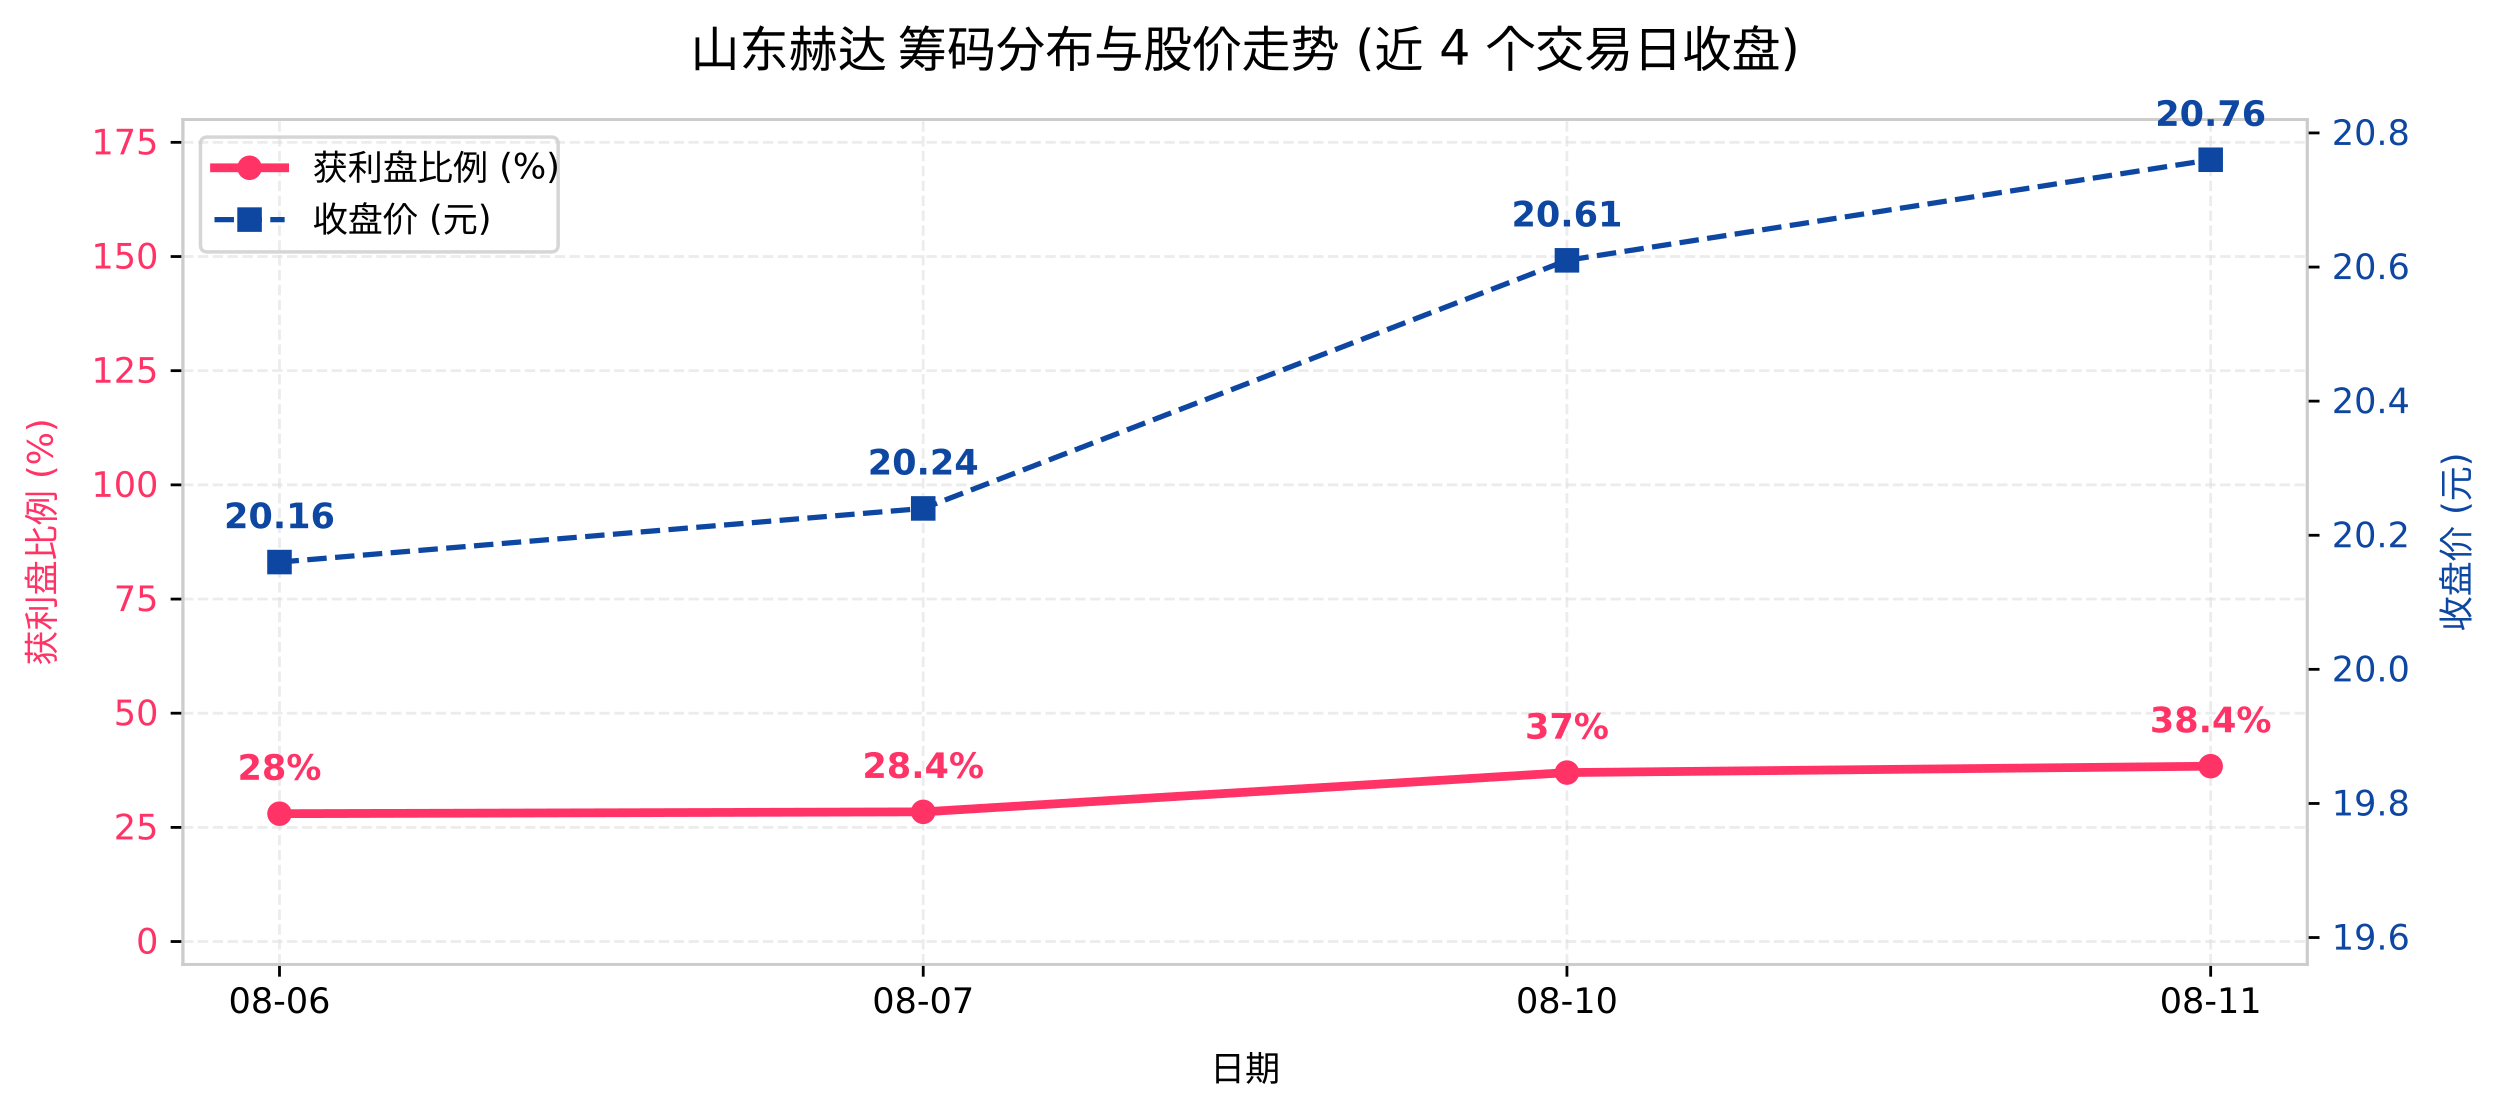
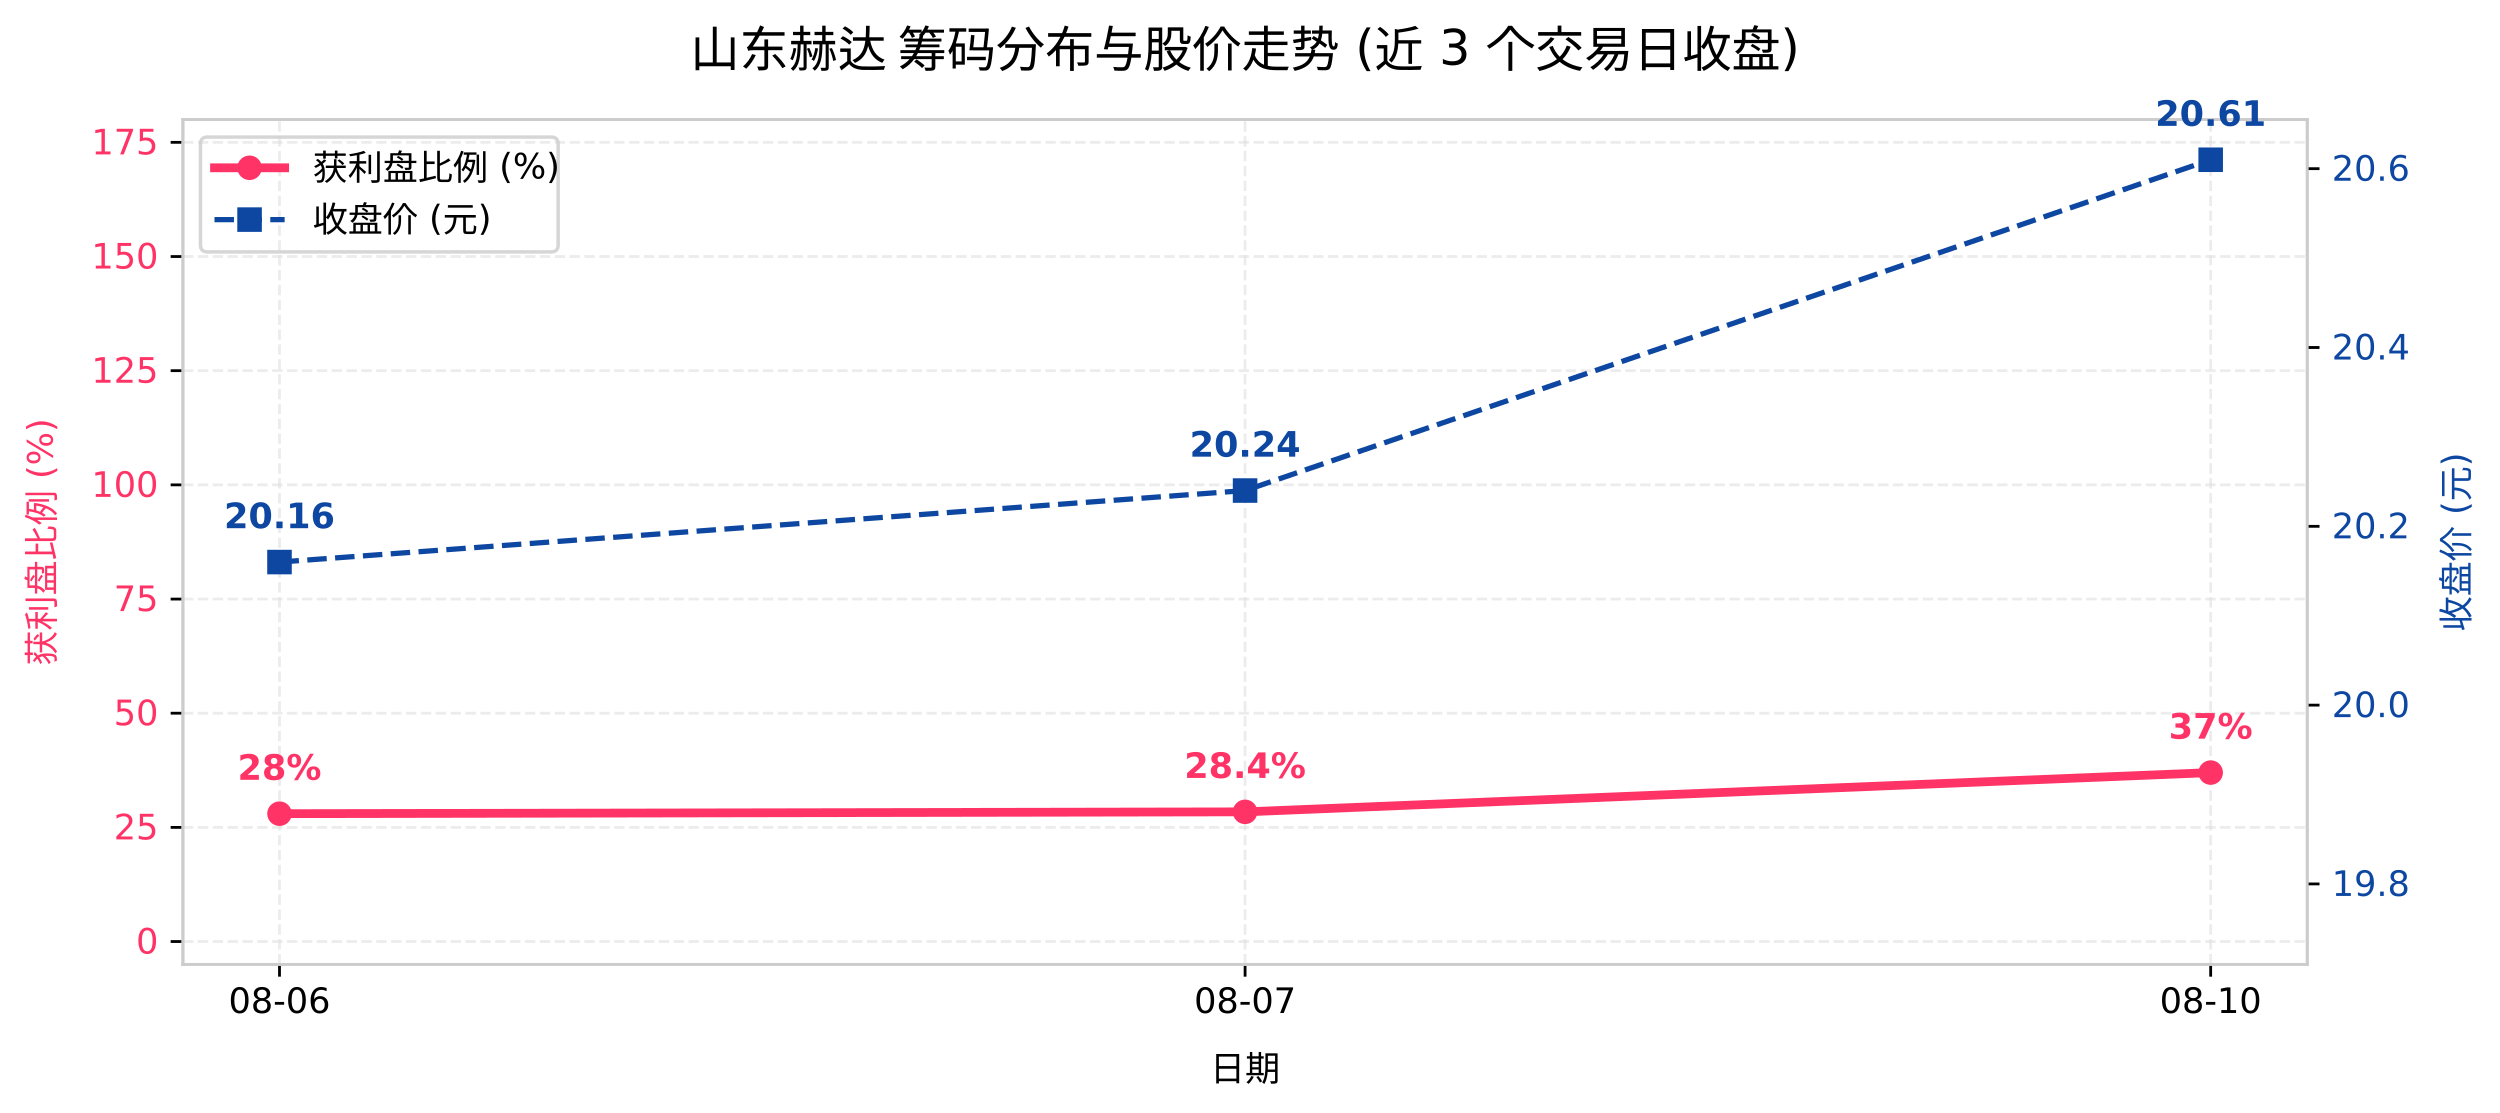
<svg xmlns="http://www.w3.org/2000/svg" xmlns:xlink="http://www.w3.org/1999/xlink" width="712.848pt" height="317.114pt" viewBox="0 0 712.848 317.114" version="1.1">
  <defs>
    <style type="text/css">*{stroke-linejoin: round; stroke-linecap: butt}</style>
  </defs>
  <g id="figure_1">
    <g id="patch_1">
      <path d="M 0 317.114  L 712.848 317.114  L 712.848 0  L 0 0  L 0 317.114  z " style="fill: none" />
    </g>
    <g id="axes_1">
      <g id="patch_2">
        <path d="M 52.163 274.983  L 657.883 274.983  L 657.883 34.08  L 52.163 34.08  L 52.163 274.983  z " style="fill: none" />
      </g>
      <g id="matplotlib.axis_1">
        <g id="xtick_1">
          <g id="line2d_1">
-             <path d="M 79.695 274.983  L 79.695 34.08  " clip-path="url(#pb67d7faee4)" style="fill: none; stroke-dasharray: 2.96,1.28; stroke-dashoffset: 0; stroke: #e0e0e0; stroke-opacity: 0.6; stroke-width: 0.8" />
+             <path d="M 79.695 274.983  L 79.695 34.08  " clip-path="url(#p361a620a42)" style="fill: none; stroke-dasharray: 2.96,1.28; stroke-dashoffset: 0; stroke: #e0e0e0; stroke-opacity: 0.6; stroke-width: 0.8" />
          </g>
          <g id="line2d_2">
            <defs>
-               <path id="m5e5ca089e6" d="M 0 0  L 0 3.5  " style="stroke: #000000; stroke-width: 0.8" />
+               <path id="me8ae6f4b35" d="M 0 0  L 0 3.5  " style="stroke: #000000; stroke-width: 0.8" />
            </defs>
            <g>
-               <use xlink:href="#m5e5ca089e6" x="79.695" y="274.983" style="stroke: #000000; stroke-width: 0.8" />
+               <use xlink:href="#me8ae6f4b35" x="79.695" y="274.983" style="stroke: #000000; stroke-width: 0.8" />
            </g>
          </g>
          <g id="text_1">
            <text style="font: 10px 'WenQuanYi Zen Hei', 'DejaVu Sans', 'Arial', sans-serif; text-anchor: middle" x="79.695" y="288.839" transform="rotate(-0 79.69523 288.8391)">08-06</text>
          </g>
        </g>
        <g id="xtick_2">
          <g id="line2d_3">
-             <path d="M 263.247 274.983  L 263.247 34.08  " clip-path="url(#pb67d7faee4)" style="fill: none; stroke-dasharray: 2.96,1.28; stroke-dashoffset: 0; stroke: #e0e0e0; stroke-opacity: 0.6; stroke-width: 0.8" />
+             <path d="M 355.022 274.983  L 355.022 34.08  " clip-path="url(#p361a620a42)" style="fill: none; stroke-dasharray: 2.96,1.28; stroke-dashoffset: 0; stroke: #e0e0e0; stroke-opacity: 0.6; stroke-width: 0.8" />
          </g>
          <g id="line2d_4">
            <g>
-               <use xlink:href="#m5e5ca089e6" x="263.247" y="274.983" style="stroke: #000000; stroke-width: 0.8" />
+               <use xlink:href="#me8ae6f4b35" x="355.022" y="274.983" style="stroke: #000000; stroke-width: 0.8" />
            </g>
          </g>
          <g id="text_2">
-             <text style="font: 10px 'WenQuanYi Zen Hei', 'DejaVu Sans', 'Arial', sans-serif; text-anchor: middle" x="263.247" y="288.839" transform="rotate(-0 263.2467 288.8391)">08-07</text>
+             <text style="font: 10px 'WenQuanYi Zen Hei', 'DejaVu Sans', 'Arial', sans-serif; text-anchor: middle" x="355.022" y="288.839" transform="rotate(-0 355.0225 288.8391)">08-07</text>
          </g>
        </g>
        <g id="xtick_3">
          <g id="line2d_5">
-             <path d="M 446.798 274.983  L 446.798 34.08  " clip-path="url(#pb67d7faee4)" style="fill: none; stroke-dasharray: 2.96,1.28; stroke-dashoffset: 0; stroke: #e0e0e0; stroke-opacity: 0.6; stroke-width: 0.8" />
+             <path d="M 630.35 274.983  L 630.35 34.08  " clip-path="url(#p361a620a42)" style="fill: none; stroke-dasharray: 2.96,1.28; stroke-dashoffset: 0; stroke: #e0e0e0; stroke-opacity: 0.6; stroke-width: 0.8" />
          </g>
          <g id="line2d_6">
            <g>
-               <use xlink:href="#m5e5ca089e6" x="446.798" y="274.983" style="stroke: #000000; stroke-width: 0.8" />
+               <use xlink:href="#me8ae6f4b35" x="630.35" y="274.983" style="stroke: #000000; stroke-width: 0.8" />
            </g>
          </g>
          <g id="text_3">
-             <text style="font: 10px 'WenQuanYi Zen Hei', 'DejaVu Sans', 'Arial', sans-serif; text-anchor: middle" x="446.798" y="288.839" transform="rotate(-0 446.7983 288.8391)">08-10</text>
-           </g>
-         </g>
-         <g id="xtick_4">
-           <g id="line2d_7">
-             <path d="M 630.35 274.983  L 630.35 34.08  " clip-path="url(#pb67d7faee4)" style="fill: none; stroke-dasharray: 2.96,1.28; stroke-dashoffset: 0; stroke: #e0e0e0; stroke-opacity: 0.6; stroke-width: 0.8" />
-           </g>
-           <g id="line2d_8">
-             <g>
-               <use xlink:href="#m5e5ca089e6" x="630.35" y="274.983" style="stroke: #000000; stroke-width: 0.8" />
-             </g>
-           </g>
-           <g id="text_4">
-             <text style="font: 10px 'WenQuanYi Zen Hei', 'DejaVu Sans', 'Arial', sans-serif; text-anchor: middle" x="630.35" y="288.839" transform="rotate(-0 630.3498 288.8391)">08-11</text>
-           </g>
-         </g>
-         <g id="text_5">
+             <text style="font: 10px 'WenQuanYi Zen Hei', 'DejaVu Sans', 'Arial', sans-serif; text-anchor: middle" x="630.35" y="288.839" transform="rotate(-0 630.3498 288.8391)">08-10</text>
+           </g>
+         </g>
+         <g id="text_4">
          <text style="font: 10px 'WenQuanYi Zen Hei', 'DejaVu Sans', 'Arial', sans-serif; text-anchor: middle" x="355.022" y="308.253" transform="rotate(-0 355.0225 308.2531)">日期</text>
        </g>
      </g>
      <g id="matplotlib.axis_2">
        <g id="ytick_1">
+           <g id="line2d_7">
+             <path d="M 52.163 268.472  L 657.883 268.472  " clip-path="url(#p361a620a42)" style="fill: none; stroke-dasharray: 2.96,1.28; stroke-dashoffset: 0; stroke: #e0e0e0; stroke-opacity: 0.6; stroke-width: 0.8" />
+           </g>
+           <g id="line2d_8">
+             <defs>
+               <path id="md43809173e" d="M 0 0  L -3.5 0  " style="stroke: #000000; stroke-width: 0.8" />
+             </defs>
+             <g>
+               <use xlink:href="#md43809173e" x="52.163" y="268.472" style="stroke: #000000; stroke-width: 0.8" />
+             </g>
+           </g>
+           <g id="text_5">
+             <text style="fill: #ff3366; font: 10px 'WenQuanYi Zen Hei', 'DejaVu Sans', 'Arial', sans-serif; text-anchor: end" x="45.163" y="271.9" transform="rotate(-0 45.1625 271.9001)">0</text>
+           </g>
+         </g>
+         <g id="ytick_2">
          <g id="line2d_9">
-             <path d="M 52.163 268.472  L 657.883 268.472  " clip-path="url(#pb67d7faee4)" style="fill: none; stroke-dasharray: 2.96,1.28; stroke-dashoffset: 0; stroke: #e0e0e0; stroke-opacity: 0.6; stroke-width: 0.8" />
+             <path d="M 52.163 235.918  L 657.883 235.918  " clip-path="url(#p361a620a42)" style="fill: none; stroke-dasharray: 2.96,1.28; stroke-dashoffset: 0; stroke: #e0e0e0; stroke-opacity: 0.6; stroke-width: 0.8" />
          </g>
          <g id="line2d_10">
-             <defs>
-               <path id="md4db54353c" d="M 0 0  L -3.5 0  " style="stroke: #000000; stroke-width: 0.8" />
-             </defs>
-             <g>
-               <use xlink:href="#md4db54353c" x="52.163" y="268.472" style="stroke: #000000; stroke-width: 0.8" />
+             <g>
+               <use xlink:href="#md43809173e" x="52.163" y="235.918" style="stroke: #000000; stroke-width: 0.8" />
            </g>
          </g>
          <g id="text_6">
-             <text style="fill: #ff3366; font: 10px 'WenQuanYi Zen Hei', 'DejaVu Sans', 'Arial', sans-serif; text-anchor: end" x="45.163" y="271.9" transform="rotate(-0 45.1625 271.9001)">0</text>
-           </g>
-         </g>
-         <g id="ytick_2">
+             <text style="fill: #ff3366; font: 10px 'WenQuanYi Zen Hei', 'DejaVu Sans', 'Arial', sans-serif; text-anchor: end" x="45.163" y="239.346" transform="rotate(-0 45.1625 239.3457)">25</text>
+           </g>
+         </g>
+         <g id="ytick_3">
          <g id="line2d_11">
-             <path d="M 52.163 235.918  L 657.883 235.918  " clip-path="url(#pb67d7faee4)" style="fill: none; stroke-dasharray: 2.96,1.28; stroke-dashoffset: 0; stroke: #e0e0e0; stroke-opacity: 0.6; stroke-width: 0.8" />
+             <path d="M 52.163 203.363  L 657.883 203.363  " clip-path="url(#p361a620a42)" style="fill: none; stroke-dasharray: 2.96,1.28; stroke-dashoffset: 0; stroke: #e0e0e0; stroke-opacity: 0.6; stroke-width: 0.8" />
          </g>
          <g id="line2d_12">
            <g>
-               <use xlink:href="#md4db54353c" x="52.163" y="235.918" style="stroke: #000000; stroke-width: 0.8" />
+               <use xlink:href="#md43809173e" x="52.163" y="203.363" style="stroke: #000000; stroke-width: 0.8" />
            </g>
          </g>
          <g id="text_7">
-             <text style="fill: #ff3366; font: 10px 'WenQuanYi Zen Hei', 'DejaVu Sans', 'Arial', sans-serif; text-anchor: end" x="45.163" y="239.346" transform="rotate(-0 45.1625 239.3457)">25</text>
-           </g>
-         </g>
-         <g id="ytick_3">
+             <text style="fill: #ff3366; font: 10px 'WenQuanYi Zen Hei', 'DejaVu Sans', 'Arial', sans-serif; text-anchor: end" x="45.163" y="206.791" transform="rotate(-0 45.1625 206.7913)">50</text>
+           </g>
+         </g>
+         <g id="ytick_4">
          <g id="line2d_13">
-             <path d="M 52.163 203.363  L 657.883 203.363  " clip-path="url(#pb67d7faee4)" style="fill: none; stroke-dasharray: 2.96,1.28; stroke-dashoffset: 0; stroke: #e0e0e0; stroke-opacity: 0.6; stroke-width: 0.8" />
+             <path d="M 52.163 170.809  L 657.883 170.809  " clip-path="url(#p361a620a42)" style="fill: none; stroke-dasharray: 2.96,1.28; stroke-dashoffset: 0; stroke: #e0e0e0; stroke-opacity: 0.6; stroke-width: 0.8" />
          </g>
          <g id="line2d_14">
            <g>
-               <use xlink:href="#md4db54353c" x="52.163" y="203.363" style="stroke: #000000; stroke-width: 0.8" />
+               <use xlink:href="#md43809173e" x="52.163" y="170.809" style="stroke: #000000; stroke-width: 0.8" />
            </g>
          </g>
          <g id="text_8">
-             <text style="fill: #ff3366; font: 10px 'WenQuanYi Zen Hei', 'DejaVu Sans', 'Arial', sans-serif; text-anchor: end" x="45.163" y="206.791" transform="rotate(-0 45.1625 206.7913)">50</text>
-           </g>
-         </g>
-         <g id="ytick_4">
+             <text style="fill: #ff3366; font: 10px 'WenQuanYi Zen Hei', 'DejaVu Sans', 'Arial', sans-serif; text-anchor: end" x="45.163" y="174.237" transform="rotate(-0 45.1625 174.2369)">75</text>
+           </g>
+         </g>
+         <g id="ytick_5">
          <g id="line2d_15">
-             <path d="M 52.163 170.809  L 657.883 170.809  " clip-path="url(#pb67d7faee4)" style="fill: none; stroke-dasharray: 2.96,1.28; stroke-dashoffset: 0; stroke: #e0e0e0; stroke-opacity: 0.6; stroke-width: 0.8" />
+             <path d="M 52.163 138.254  L 657.883 138.254  " clip-path="url(#p361a620a42)" style="fill: none; stroke-dasharray: 2.96,1.28; stroke-dashoffset: 0; stroke: #e0e0e0; stroke-opacity: 0.6; stroke-width: 0.8" />
          </g>
          <g id="line2d_16">
            <g>
-               <use xlink:href="#md4db54353c" x="52.163" y="170.809" style="stroke: #000000; stroke-width: 0.8" />
+               <use xlink:href="#md43809173e" x="52.163" y="138.254" style="stroke: #000000; stroke-width: 0.8" />
            </g>
          </g>
          <g id="text_9">
-             <text style="fill: #ff3366; font: 10px 'WenQuanYi Zen Hei', 'DejaVu Sans', 'Arial', sans-serif; text-anchor: end" x="45.163" y="174.237" transform="rotate(-0 45.1625 174.2369)">75</text>
-           </g>
-         </g>
-         <g id="ytick_5">
+             <text style="fill: #ff3366; font: 10px 'WenQuanYi Zen Hei', 'DejaVu Sans', 'Arial', sans-serif; text-anchor: end" x="45.163" y="141.682" transform="rotate(-0 45.1625 141.6825)">100</text>
+           </g>
+         </g>
+         <g id="ytick_6">
          <g id="line2d_17">
-             <path d="M 52.163 138.254  L 657.883 138.254  " clip-path="url(#pb67d7faee4)" style="fill: none; stroke-dasharray: 2.96,1.28; stroke-dashoffset: 0; stroke: #e0e0e0; stroke-opacity: 0.6; stroke-width: 0.8" />
+             <path d="M 52.163 105.7  L 657.883 105.7  " clip-path="url(#p361a620a42)" style="fill: none; stroke-dasharray: 2.96,1.28; stroke-dashoffset: 0; stroke: #e0e0e0; stroke-opacity: 0.6; stroke-width: 0.8" />
          </g>
          <g id="line2d_18">
            <g>
-               <use xlink:href="#md4db54353c" x="52.163" y="138.254" style="stroke: #000000; stroke-width: 0.8" />
+               <use xlink:href="#md43809173e" x="52.163" y="105.7" style="stroke: #000000; stroke-width: 0.8" />
            </g>
          </g>
          <g id="text_10">
-             <text style="fill: #ff3366; font: 10px 'WenQuanYi Zen Hei', 'DejaVu Sans', 'Arial', sans-serif; text-anchor: end" x="45.163" y="141.682" transform="rotate(-0 45.1625 141.6825)">100</text>
-           </g>
-         </g>
-         <g id="ytick_6">
+             <text style="fill: #ff3366; font: 10px 'WenQuanYi Zen Hei', 'DejaVu Sans', 'Arial', sans-serif; text-anchor: end" x="45.163" y="109.128" transform="rotate(-0 45.1625 109.1281)">125</text>
+           </g>
+         </g>
+         <g id="ytick_7">
          <g id="line2d_19">
-             <path d="M 52.163 105.7  L 657.883 105.7  " clip-path="url(#pb67d7faee4)" style="fill: none; stroke-dasharray: 2.96,1.28; stroke-dashoffset: 0; stroke: #e0e0e0; stroke-opacity: 0.6; stroke-width: 0.8" />
+             <path d="M 52.163 73.146  L 657.883 73.146  " clip-path="url(#p361a620a42)" style="fill: none; stroke-dasharray: 2.96,1.28; stroke-dashoffset: 0; stroke: #e0e0e0; stroke-opacity: 0.6; stroke-width: 0.8" />
          </g>
          <g id="line2d_20">
            <g>
-               <use xlink:href="#md4db54353c" x="52.163" y="105.7" style="stroke: #000000; stroke-width: 0.8" />
+               <use xlink:href="#md43809173e" x="52.163" y="73.146" style="stroke: #000000; stroke-width: 0.8" />
            </g>
          </g>
          <g id="text_11">
-             <text style="fill: #ff3366; font: 10px 'WenQuanYi Zen Hei', 'DejaVu Sans', 'Arial', sans-serif; text-anchor: end" x="45.163" y="109.128" transform="rotate(-0 45.1625 109.1281)">125</text>
-           </g>
-         </g>
-         <g id="ytick_7">
+             <text style="fill: #ff3366; font: 10px 'WenQuanYi Zen Hei', 'DejaVu Sans', 'Arial', sans-serif; text-anchor: end" x="45.163" y="76.574" transform="rotate(-0 45.1625 76.57371)">150</text>
+           </g>
+         </g>
+         <g id="ytick_8">
          <g id="line2d_21">
-             <path d="M 52.163 73.146  L 657.883 73.146  " clip-path="url(#pb67d7faee4)" style="fill: none; stroke-dasharray: 2.96,1.28; stroke-dashoffset: 0; stroke: #e0e0e0; stroke-opacity: 0.6; stroke-width: 0.8" />
+             <path d="M 52.163 40.591  L 657.883 40.591  " clip-path="url(#p361a620a42)" style="fill: none; stroke-dasharray: 2.96,1.28; stroke-dashoffset: 0; stroke: #e0e0e0; stroke-opacity: 0.6; stroke-width: 0.8" />
          </g>
          <g id="line2d_22">
            <g>
-               <use xlink:href="#md4db54353c" x="52.163" y="73.146" style="stroke: #000000; stroke-width: 0.8" />
+               <use xlink:href="#md43809173e" x="52.163" y="40.591" style="stroke: #000000; stroke-width: 0.8" />
            </g>
          </g>
          <g id="text_12">
-             <text style="fill: #ff3366; font: 10px 'WenQuanYi Zen Hei', 'DejaVu Sans', 'Arial', sans-serif; text-anchor: end" x="45.163" y="76.574" transform="rotate(-0 45.1625 76.57371)">150</text>
-           </g>
-         </g>
-         <g id="ytick_8">
-           <g id="line2d_23">
-             <path d="M 52.163 40.591  L 657.883 40.591  " clip-path="url(#pb67d7faee4)" style="fill: none; stroke-dasharray: 2.96,1.28; stroke-dashoffset: 0; stroke: #e0e0e0; stroke-opacity: 0.6; stroke-width: 0.8" />
-           </g>
-           <g id="line2d_24">
-             <g>
-               <use xlink:href="#md4db54353c" x="52.163" y="40.591" style="stroke: #000000; stroke-width: 0.8" />
-             </g>
-           </g>
-           <g id="text_13">
            <text style="fill: #ff3366; font: 10px 'WenQuanYi Zen Hei', 'DejaVu Sans', 'Arial', sans-serif; text-anchor: end" x="45.163" y="44.019" transform="rotate(-0 45.1625 44.01932)">175</text>
          </g>
        </g>
-         <g id="text_14">
+         <g id="text_13">
          <text style="fill: #ff3366; font: 10px 'WenQuanYi Zen Hei', 'DejaVu Sans', 'Arial', sans-serif; text-anchor: middle" x="15.463" y="154.532" transform="rotate(-90 15.4625 154.5316)">获利盘比例 (%)</text>
        </g>
      </g>
-       <g id="line2d_25">
-         <path d="M 79.695 232.011  L 263.247 231.49  L 446.798 220.291  L 630.35 218.468  " clip-path="url(#pb67d7faee4)" style="fill: none; stroke: #ff3366; stroke-width: 2.5; stroke-linecap: square" />
+       <g id="line2d_23">
+         <path d="M 79.695 232.011  L 355.022 231.49  L 630.35 220.291  " clip-path="url(#p361a620a42)" style="fill: none; stroke: #ff3366; stroke-width: 2.5; stroke-linecap: square" />
        <defs>
-           <path id="m50b11af03a" d="M 0 3  C 0.796 3 1.559 2.684 2.121 2.121  C 2.684 1.559 3 0.796 3 0  C 3 -0.796 2.684 -1.559 2.121 -2.121  C 1.559 -2.684 0.796 -3 0 -3  C -0.796 -3 -1.559 -2.684 -2.121 -2.121  C -2.684 -1.559 -3 -0.796 -3 0  C -3 0.796 -2.684 1.559 -2.121 2.121  C -1.559 2.684 -0.796 3 0 3  z " style="stroke: #ff3366" />
+           <path id="m32d929852c" d="M 0 3  C 0.796 3 1.559 2.684 2.121 2.121  C 2.684 1.559 3 0.796 3 0  C 3 -0.796 2.684 -1.559 2.121 -2.121  C 1.559 -2.684 0.796 -3 0 -3  C -0.796 -3 -1.559 -2.684 -2.121 -2.121  C -2.684 -1.559 -3 -0.796 -3 0  C -3 0.796 -2.684 1.559 -2.121 2.121  C -1.559 2.684 -0.796 3 0 3  z " style="stroke: #ff3366" />
        </defs>
-         <g clip-path="url(#pb67d7faee4)">
-           <use xlink:href="#m50b11af03a" x="79.695" y="232.011" style="fill: #ff3366; stroke: #ff3366" />
-           <use xlink:href="#m50b11af03a" x="263.247" y="231.49" style="fill: #ff3366; stroke: #ff3366" />
-           <use xlink:href="#m50b11af03a" x="446.798" y="220.291" style="fill: #ff3366; stroke: #ff3366" />
-           <use xlink:href="#m50b11af03a" x="630.35" y="218.468" style="fill: #ff3366; stroke: #ff3366" />
+         <g clip-path="url(#p361a620a42)">
+           <use xlink:href="#m32d929852c" x="79.695" y="232.011" style="fill: #ff3366; stroke: #ff3366" />
+           <use xlink:href="#m32d929852c" x="355.022" y="231.49" style="fill: #ff3366; stroke: #ff3366" />
+           <use xlink:href="#m32d929852c" x="630.35" y="220.291" style="fill: #ff3366; stroke: #ff3366" />
        </g>
      </g>
      <g id="patch_3">
        <path d="M 52.163 274.983  L 52.163 34.08  " style="fill: none; stroke: #cccccc; stroke-width: 0.8; stroke-linejoin: miter; stroke-linecap: square" />
      </g>
      <g id="patch_4">
        <path d="M 657.883 274.983  L 657.883 34.08  " style="fill: none; stroke: #cccccc; stroke-width: 0.8; stroke-linejoin: miter; stroke-linecap: square" />
      </g>
      <g id="patch_5">
        <path d="M 52.163 274.983  L 657.883 274.983  " style="fill: none; stroke: #cccccc; stroke-width: 0.8; stroke-linejoin: miter; stroke-linecap: square" />
      </g>
      <g id="patch_6">
        <path d="M 52.163 34.08  L 657.883 34.08  " style="fill: none; stroke: #cccccc; stroke-width: 0.8; stroke-linejoin: miter; stroke-linecap: square" />
      </g>
+       <g id="text_14">
+         <text style="fill: #ff3366; font: 700 10px 'WenQuanYi Zen Hei', 'DejaVu Sans', 'Arial', sans-serif; text-anchor: middle" x="79.695" y="222.35" transform="rotate(-0 79.69523 222.3501)">28%</text>
+       </g>
      <g id="text_15">
-         <text style="fill: #ff3366; font: 700 10px 'WenQuanYi Zen Hei', 'DejaVu Sans', 'Arial', sans-serif; text-anchor: middle" x="79.695" y="222.35" transform="rotate(-0 79.69523 222.3501)">28%</text>
+         <text style="fill: #ff3366; font: 700 10px 'WenQuanYi Zen Hei', 'DejaVu Sans', 'Arial', sans-serif; text-anchor: middle" x="355.022" y="221.829" transform="rotate(-0 355.0225 221.8292)">28.4%</text>
      </g>
      <g id="text_16">
-         <text style="fill: #ff3366; font: 700 10px 'WenQuanYi Zen Hei', 'DejaVu Sans', 'Arial', sans-serif; text-anchor: middle" x="263.247" y="221.829" transform="rotate(-0 263.2467 221.8292)">28.4%</text>
-       </g>
-       <g id="text_17">
-         <text style="fill: #ff3366; font: 700 10px 'WenQuanYi Zen Hei', 'DejaVu Sans', 'Arial', sans-serif; text-anchor: middle" x="446.798" y="210.63" transform="rotate(-0 446.7983 210.6305)">37%</text>
-       </g>
-       <g id="text_18">
-         <text style="fill: #ff3366; font: 700 10px 'WenQuanYi Zen Hei', 'DejaVu Sans', 'Arial', sans-serif; text-anchor: middle" x="630.35" y="208.807" transform="rotate(-0 630.3498 208.8075)">38.4%</text>
+         <text style="fill: #ff3366; font: 700 10px 'WenQuanYi Zen Hei', 'DejaVu Sans', 'Arial', sans-serif; text-anchor: middle" x="630.35" y="210.63" transform="rotate(-0 630.3498 210.6305)">37%</text>
      </g>
      <g id="legend_1">
        <g id="patch_7">
          <path d="M 59.163 71.829  L 157.15 71.829  Q 159.15 71.829 159.15 69.829  L 159.15 41.08  Q 159.15 39.08 157.15 39.08  L 59.163 39.08  Q 57.163 39.08 57.163 41.08  L 57.163 69.829  Q 57.163 71.829 59.163 71.829  L 59.163 71.829  z " style="fill: none; opacity: 0.8; stroke: #cccccc; stroke-linejoin: miter" />
        </g>
-         <g id="line2d_26">
+         <g id="line2d_24">
          <path d="M 61.163 47.843  L 71.162 47.843  L 81.162 47.843  " style="fill: none; stroke: #ff3366; stroke-width: 2.5; stroke-linecap: square" />
          <g>
-             <use xlink:href="#m50b11af03a" x="71.162" y="47.843" style="fill: #ff3366; stroke: #ff3366" />
-           </g>
-         </g>
-         <g id="text_19">
+             <use xlink:href="#m32d929852c" x="71.162" y="47.843" style="fill: #ff3366; stroke: #ff3366" />
+           </g>
+         </g>
+         <g id="text_17">
          <text style="font: 10px 'WenQuanYi Zen Hei', 'DejaVu Sans', 'Arial', sans-serif; text-anchor: start" x="89.162" y="51.343" transform="rotate(-0 89.1625 51.34281)">获利盘比例 (%)</text>
        </g>
-         <g id="line2d_27">
+         <g id="line2d_25">
          <path d="M 61.163 62.619  L 71.162 62.619  L 81.162 62.619  " style="fill: none; stroke-dasharray: 5.55,2.4; stroke-dashoffset: 0; stroke: #0d47a1; stroke-width: 1.5" />
          <defs>
-             <path id="m795be5db24" d="M -3 3  L 3 3  L 3 -3  L -3 -3  z " style="stroke: #0d47a1; stroke-linejoin: miter" />
+             <path id="m693825a41d" d="M -3 3  L 3 3  L 3 -3  L -3 -3  z " style="stroke: #0d47a1; stroke-linejoin: miter" />
          </defs>
          <g>
-             <use xlink:href="#m795be5db24" x="71.162" y="62.619" style="fill: #0d47a1; stroke: #0d47a1; stroke-linejoin: miter" />
-           </g>
-         </g>
-         <g id="text_20">
+             <use xlink:href="#m693825a41d" x="71.162" y="62.619" style="fill: #0d47a1; stroke: #0d47a1; stroke-linejoin: miter" />
+           </g>
+         </g>
+         <g id="text_18">
          <text style="font: 10px 'WenQuanYi Zen Hei', 'DejaVu Sans', 'Arial', sans-serif; text-anchor: start" x="89.162" y="66.119" transform="rotate(-0 89.1625 66.11938)">收盘价 (元)</text>
        </g>
      </g>
    </g>
    <g id="axes_2">
      <g id="matplotlib.axis_3">
        <g id="ytick_9">
+           <g id="line2d_26">
+             <defs>
+               <path id="m30f496680c" d="M 0 0  L 3.5 0  " style="stroke: #000000; stroke-width: 0.8" />
+             </defs>
+             <g>
+               <use xlink:href="#m30f496680c" x="657.883" y="252.04" style="stroke: #000000; stroke-width: 0.8" />
+             </g>
+           </g>
+           <g id="text_19">
+             <text style="fill: #0d47a1; font: 10px 'WenQuanYi Zen Hei', 'DejaVu Sans', 'Arial', sans-serif; text-anchor: start" x="664.883" y="255.468" transform="rotate(-0 664.8825 255.4678)">19.8</text>
+           </g>
+         </g>
+         <g id="ytick_10">
+           <g id="line2d_27">
+             <g>
+               <use xlink:href="#m30f496680c" x="657.883" y="201.055" style="stroke: #000000; stroke-width: 0.8" />
+             </g>
+           </g>
+           <g id="text_20">
+             <text style="fill: #0d47a1; font: 10px 'WenQuanYi Zen Hei', 'DejaVu Sans', 'Arial', sans-serif; text-anchor: start" x="664.883" y="204.483" transform="rotate(-0 664.8825 204.4832)">20.0</text>
+           </g>
+         </g>
+         <g id="ytick_11">
          <g id="line2d_28">
-             <defs>
-               <path id="m71965f7f5a" d="M 0 0  L 3.5 0  " style="stroke: #000000; stroke-width: 0.8" />
-             </defs>
-             <g>
-               <use xlink:href="#m71965f7f5a" x="657.883" y="267.335" style="stroke: #000000; stroke-width: 0.8" />
+             <g>
+               <use xlink:href="#m30f496680c" x="657.883" y="150.07" style="stroke: #000000; stroke-width: 0.8" />
            </g>
          </g>
          <g id="text_21">
-             <text style="fill: #0d47a1; font: 10px 'WenQuanYi Zen Hei', 'DejaVu Sans', 'Arial', sans-serif; text-anchor: start" x="664.883" y="270.763" transform="rotate(-0 664.8825 270.7632)">19.6</text>
-           </g>
-         </g>
-         <g id="ytick_10">
+             <text style="fill: #0d47a1; font: 10px 'WenQuanYi Zen Hei', 'DejaVu Sans', 'Arial', sans-serif; text-anchor: start" x="664.883" y="153.499" transform="rotate(-0 664.8825 153.4985)">20.2</text>
+           </g>
+         </g>
+         <g id="ytick_12">
          <g id="line2d_29">
            <g>
-               <use xlink:href="#m71965f7f5a" x="657.883" y="229.097" style="stroke: #000000; stroke-width: 0.8" />
+               <use xlink:href="#m30f496680c" x="657.883" y="99.086" style="stroke: #000000; stroke-width: 0.8" />
            </g>
          </g>
          <g id="text_22">
-             <text style="fill: #0d47a1; font: 10px 'WenQuanYi Zen Hei', 'DejaVu Sans', 'Arial', sans-serif; text-anchor: start" x="664.883" y="232.525" transform="rotate(-0 664.8825 232.5247)">19.8</text>
-           </g>
-         </g>
-         <g id="ytick_11">
+             <text style="fill: #0d47a1; font: 10px 'WenQuanYi Zen Hei', 'DejaVu Sans', 'Arial', sans-serif; text-anchor: start" x="664.883" y="102.514" transform="rotate(-0 664.8825 102.5139)">20.4</text>
+           </g>
+         </g>
+         <g id="ytick_13">
          <g id="line2d_30">
            <g>
-               <use xlink:href="#m71965f7f5a" x="657.883" y="190.858" style="stroke: #000000; stroke-width: 0.8" />
+               <use xlink:href="#m30f496680c" x="657.883" y="48.101" style="stroke: #000000; stroke-width: 0.8" />
            </g>
          </g>
          <g id="text_23">
-             <text style="fill: #0d47a1; font: 10px 'WenQuanYi Zen Hei', 'DejaVu Sans', 'Arial', sans-serif; text-anchor: start" x="664.883" y="194.286" transform="rotate(-0 664.8825 194.2863)">20.0</text>
-           </g>
-         </g>
-         <g id="ytick_12">
-           <g id="line2d_31">
-             <g>
-               <use xlink:href="#m71965f7f5a" x="657.883" y="152.62" style="stroke: #000000; stroke-width: 0.8" />
-             </g>
-           </g>
-           <g id="text_24">
-             <text style="fill: #0d47a1; font: 10px 'WenQuanYi Zen Hei', 'DejaVu Sans', 'Arial', sans-serif; text-anchor: start" x="664.883" y="156.048" transform="rotate(-0 664.8825 156.0478)">20.2</text>
-           </g>
-         </g>
-         <g id="ytick_13">
-           <g id="line2d_32">
-             <g>
-               <use xlink:href="#m71965f7f5a" x="657.883" y="114.381" style="stroke: #000000; stroke-width: 0.8" />
-             </g>
-           </g>
-           <g id="text_25">
-             <text style="fill: #0d47a1; font: 10px 'WenQuanYi Zen Hei', 'DejaVu Sans', 'Arial', sans-serif; text-anchor: start" x="664.883" y="117.809" transform="rotate(-0 664.8825 117.8093)">20.4</text>
-           </g>
-         </g>
-         <g id="ytick_14">
-           <g id="line2d_33">
-             <g>
-               <use xlink:href="#m71965f7f5a" x="657.883" y="76.143" style="stroke: #000000; stroke-width: 0.8" />
-             </g>
-           </g>
-           <g id="text_26">
-             <text style="fill: #0d47a1; font: 10px 'WenQuanYi Zen Hei', 'DejaVu Sans', 'Arial', sans-serif; text-anchor: start" x="664.883" y="79.571" transform="rotate(-0 664.8825 79.57078)">20.6</text>
-           </g>
-         </g>
-         <g id="ytick_15">
-           <g id="line2d_34">
-             <g>
-               <use xlink:href="#m71965f7f5a" x="657.883" y="37.904" style="stroke: #000000; stroke-width: 0.8" />
-             </g>
-           </g>
-           <g id="text_27">
-             <text style="fill: #0d47a1; font: 10px 'WenQuanYi Zen Hei', 'DejaVu Sans', 'Arial', sans-serif; text-anchor: start" x="664.883" y="41.332" transform="rotate(-0 664.8825 41.33229)">20.8</text>
-           </g>
-         </g>
-         <g id="text_28">
+             <text style="fill: #0d47a1; font: 10px 'WenQuanYi Zen Hei', 'DejaVu Sans', 'Arial', sans-serif; text-anchor: start" x="664.883" y="51.529" transform="rotate(-0 664.8825 51.52922)">20.6</text>
+           </g>
+         </g>
+         <g id="text_24">
          <text style="fill: #0d47a1; font: 10px 'WenQuanYi Zen Hei', 'DejaVu Sans', 'Arial', sans-serif; text-anchor: middle" x="703.939" y="154.532" transform="rotate(-90 703.9388 154.5316)">收盘价 (元)</text>
        </g>
      </g>
-       <g id="line2d_35">
-         <path d="M 79.695 160.267  L 263.247 144.972  L 446.798 74.231  L 630.35 45.552  " clip-path="url(#pb67d7faee4)" style="fill: none; stroke-dasharray: 5.55,2.4; stroke-dashoffset: 0; stroke: #0d47a1; stroke-width: 1.5" />
-         <g clip-path="url(#pb67d7faee4)">
-           <use xlink:href="#m795be5db24" x="79.695" y="160.267" style="fill: #0d47a1; stroke: #0d47a1; stroke-linejoin: miter" />
-           <use xlink:href="#m795be5db24" x="263.247" y="144.972" style="fill: #0d47a1; stroke: #0d47a1; stroke-linejoin: miter" />
-           <use xlink:href="#m795be5db24" x="446.798" y="74.231" style="fill: #0d47a1; stroke: #0d47a1; stroke-linejoin: miter" />
-           <use xlink:href="#m795be5db24" x="630.35" y="45.552" style="fill: #0d47a1; stroke: #0d47a1; stroke-linejoin: miter" />
+       <g id="line2d_31">
+         <path d="M 79.695 160.267  L 355.022 139.873  L 630.35 45.552  " clip-path="url(#p361a620a42)" style="fill: none; stroke-dasharray: 5.55,2.4; stroke-dashoffset: 0; stroke: #0d47a1; stroke-width: 1.5" />
+         <g clip-path="url(#p361a620a42)">
+           <use xlink:href="#m693825a41d" x="79.695" y="160.267" style="fill: #0d47a1; stroke: #0d47a1; stroke-linejoin: miter" />
+           <use xlink:href="#m693825a41d" x="355.022" y="139.873" style="fill: #0d47a1; stroke: #0d47a1; stroke-linejoin: miter" />
+           <use xlink:href="#m693825a41d" x="630.35" y="45.552" style="fill: #0d47a1; stroke: #0d47a1; stroke-linejoin: miter" />
        </g>
      </g>
      <g id="patch_8">
        <path d="M 52.163 274.983  L 52.163 34.08  " style="fill: none; stroke: #cccccc; stroke-width: 0.8; stroke-linejoin: miter; stroke-linecap: square" />
      </g>
      <g id="patch_9">
        <path d="M 657.883 274.983  L 657.883 34.08  " style="fill: none; stroke: #cccccc; stroke-width: 0.8; stroke-linejoin: miter; stroke-linecap: square" />
      </g>
      <g id="patch_10">
        <path d="M 52.163 274.983  L 657.883 274.983  " style="fill: none; stroke: #cccccc; stroke-width: 0.8; stroke-linejoin: miter; stroke-linecap: square" />
      </g>
      <g id="patch_11">
        <path d="M 52.163 34.08  L 657.883 34.08  " style="fill: none; stroke: #cccccc; stroke-width: 0.8; stroke-linejoin: miter; stroke-linecap: square" />
      </g>
-       <g id="text_29">
+       <g id="text_25">
        <text style="fill: #0d47a1; font: 700 10px 'WenQuanYi Zen Hei', 'DejaVu Sans', 'Arial', sans-serif; text-anchor: middle" x="79.695" y="150.606" transform="rotate(-0 79.69523 150.6064)">20.16</text>
      </g>
-       <g id="text_30">
-         <text style="fill: #0d47a1; font: 700 10px 'WenQuanYi Zen Hei', 'DejaVu Sans', 'Arial', sans-serif; text-anchor: middle" x="263.247" y="135.311" transform="rotate(-0 263.2467 135.311)">20.24</text>
-       </g>
-       <g id="text_31">
-         <text style="fill: #0d47a1; font: 700 10px 'WenQuanYi Zen Hei', 'DejaVu Sans', 'Arial', sans-serif; text-anchor: middle" x="446.798" y="64.57" transform="rotate(-0 446.7983 64.56979)">20.61</text>
-       </g>
-       <g id="text_32">
-         <text style="fill: #0d47a1; font: 700 10px 'WenQuanYi Zen Hei', 'DejaVu Sans', 'Arial', sans-serif; text-anchor: middle" x="630.35" y="35.891" transform="rotate(-0 630.3498 35.89092)">20.76</text>
-       </g>
-       <g id="text_33">
-         <text style="font: 14px 'WenQuanYi Zen Hei', 'DejaVu Sans', 'Arial', sans-serif; text-anchor: middle" x="355.022" y="19.08" transform="rotate(-0 355.0225 19.08031)">山东赫达 筹码分布与股价走势 (近 4 个交易日收盘)</text>
+       <g id="text_26">
+         <text style="fill: #0d47a1; font: 700 10px 'WenQuanYi Zen Hei', 'DejaVu Sans', 'Arial', sans-serif; text-anchor: middle" x="355.022" y="130.213" transform="rotate(-0 355.0225 130.2125)">20.24</text>
+       </g>
+       <g id="text_27">
+         <text style="fill: #0d47a1; font: 700 10px 'WenQuanYi Zen Hei', 'DejaVu Sans', 'Arial', sans-serif; text-anchor: middle" x="630.35" y="35.891" transform="rotate(-0 630.3498 35.89092)">20.61</text>
+       </g>
+       <g id="text_28">
+         <text style="font: 14px 'WenQuanYi Zen Hei', 'DejaVu Sans', 'Arial', sans-serif; text-anchor: middle" x="355.022" y="19.08" transform="rotate(-0 355.0225 19.08031)">山东赫达 筹码分布与股价走势 (近 3 个交易日收盘)</text>
      </g>
    </g>
  </g>
  <defs>
-     <clipPath id="pb67d7faee4">
+     <clipPath id="p361a620a42">
      <rect x="52.163" y="34.08" width="605.72" height="240.903" />
    </clipPath>
  </defs>
</svg>
